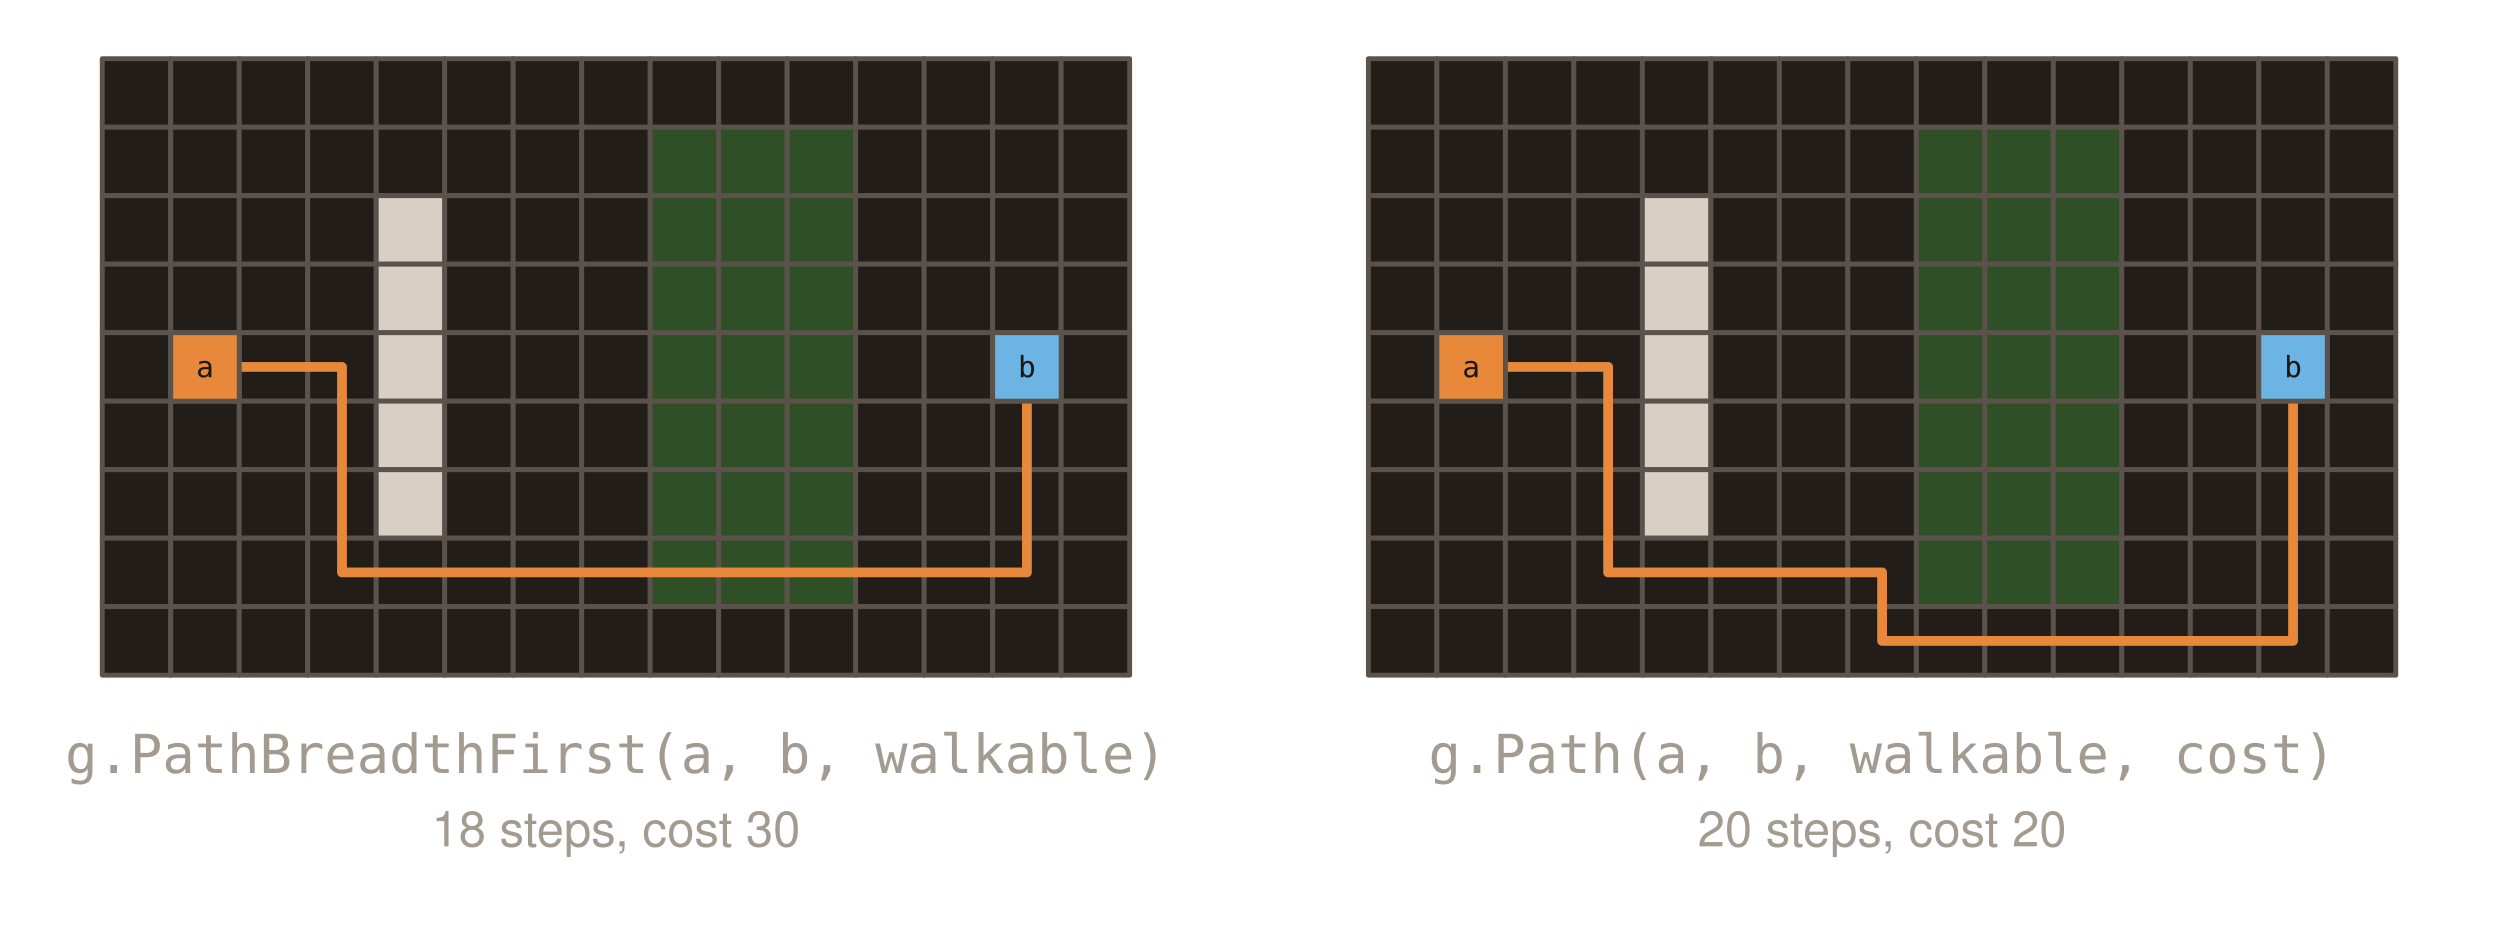
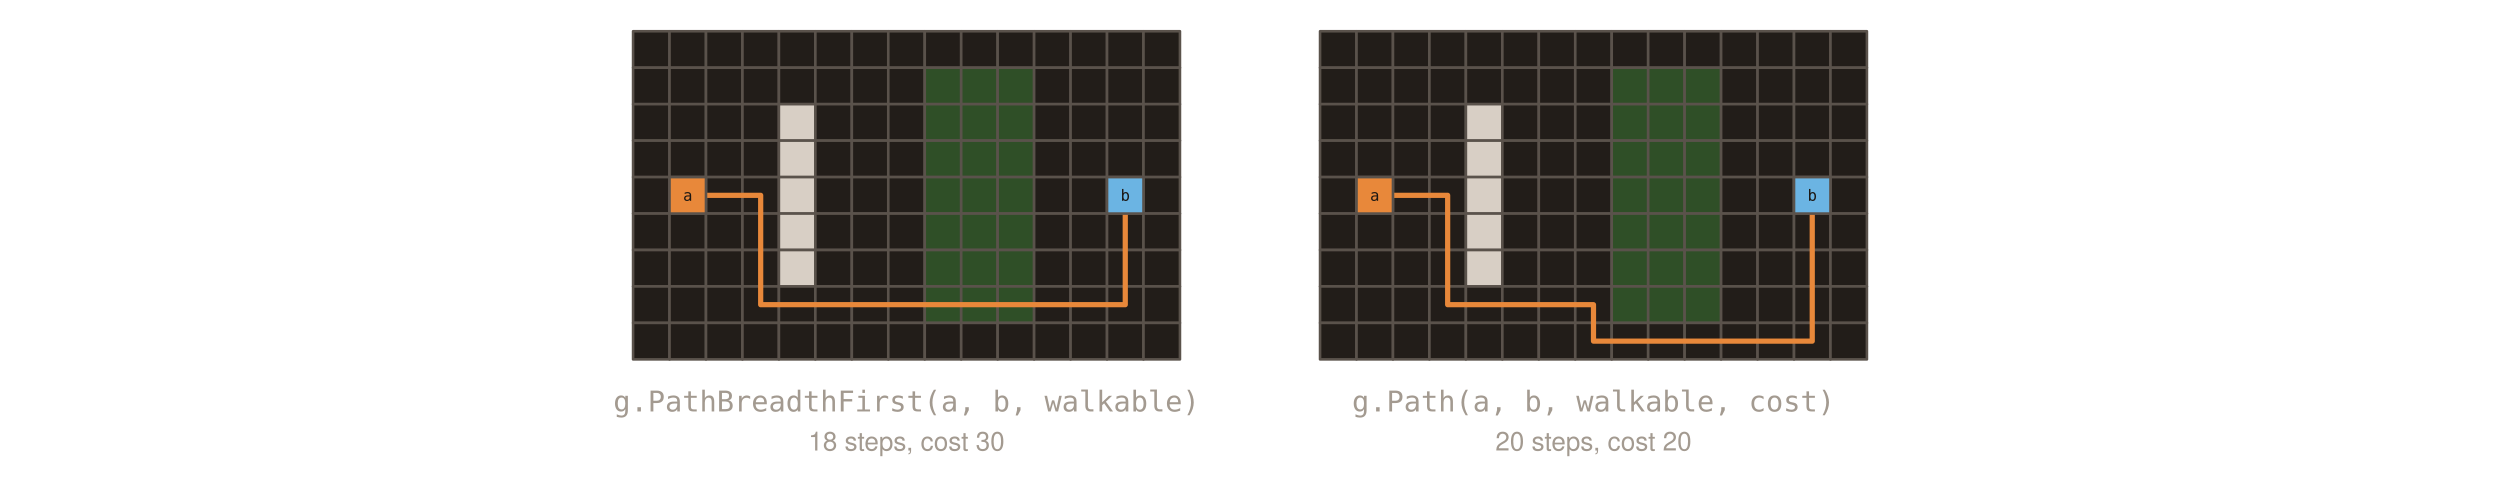
- <svg xmlns="http://www.w3.org/2000/svg" width="511" height="189" viewBox="0 0 511 189" role="img">
-   <g transform="translate(20.9 12.0)">
+ <svg xmlns="http://www.w3.org/2000/svg" width="960" height="189" viewBox="0 0 960 189" role="img">
+   <g transform="translate(243.1 12.0)">
    <polygon points="-0.0,0.0 14.0,-0.0 14.0,14.0 0.0,14.0" fill="#221d19" stroke="#5a524b" stroke-width="1" stroke-linejoin="round" />
    <polygon points="14.0,0.0 28.0,-0.0 28.0,14.0 14.0,14.0" fill="#221d19" stroke="#5a524b" stroke-width="1" stroke-linejoin="round" />
    <polygon points="28.0,0.0 42.0,-0.0 42.0,14.0 28.0,14.0" fill="#221d19" stroke="#5a524b" stroke-width="1" stroke-linejoin="round" />
    <polygon points="42.0,0.0 56.0,-0.0 56.0,14.0 42.0,14.0" fill="#221d19" stroke="#5a524b" stroke-width="1" stroke-linejoin="round" />
    <polygon points="56.0,0.0 70.0,-0.0 70.0,14.0 56.0,14.0" fill="#221d19" stroke="#5a524b" stroke-width="1" stroke-linejoin="round" />
    <polygon points="70.0,0.0 84.0,-0.0 84.0,14.0 70.0,14.0" fill="#221d19" stroke="#5a524b" stroke-width="1" stroke-linejoin="round" />
    <polygon points="84.0,0.0 98.0,-0.0 98.0,14.0 84.0,14.0" fill="#221d19" stroke="#5a524b" stroke-width="1" stroke-linejoin="round" />
    <polygon points="98.0,0.0 112.0,-0.0 112.0,14.0 98.0,14.0" fill="#221d19" stroke="#5a524b" stroke-width="1" stroke-linejoin="round" />
    <polygon points="112.0,0.0 126.0,-0.0 126.0,14.0 112.0,14.0" fill="#221d19" stroke="#5a524b" stroke-width="1" stroke-linejoin="round" />
    <polygon points="126.0,0.0 140.0,-0.0 140.0,14.0 126.0,14.0" fill="#221d19" stroke="#5a524b" stroke-width="1" stroke-linejoin="round" />
    <polygon points="140.0,0.0 154.0,-0.0 154.0,14.0 140.0,14.0" fill="#221d19" stroke="#5a524b" stroke-width="1" stroke-linejoin="round" />
    <polygon points="154.0,0.0 168.0,-0.0 168.0,14.0 154.0,14.0" fill="#221d19" stroke="#5a524b" stroke-width="1" stroke-linejoin="round" />
    <polygon points="168.0,0.0 182.0,-0.0 182.0,14.0 168.0,14.0" fill="#221d19" stroke="#5a524b" stroke-width="1" stroke-linejoin="round" />
    <polygon points="182.0,0.0 196.0,-0.0 196.0,14.0 182.0,14.0" fill="#221d19" stroke="#5a524b" stroke-width="1" stroke-linejoin="round" />
    <polygon points="196.0,0.0 210.0,-0.0 210.0,14.0 196.0,14.0" fill="#221d19" stroke="#5a524b" stroke-width="1" stroke-linejoin="round" />
    <polygon points="-0.0,14.0 14.0,14.0 14.0,28.0 0.0,28.0" fill="#221d19" stroke="#5a524b" stroke-width="1" stroke-linejoin="round" />
    <polygon points="14.0,14.0 28.0,14.0 28.0,28.0 14.0,28.0" fill="#221d19" stroke="#5a524b" stroke-width="1" stroke-linejoin="round" />
    <polygon points="28.0,14.0 42.0,14.0 42.0,28.0 28.0,28.0" fill="#221d19" stroke="#5a524b" stroke-width="1" stroke-linejoin="round" />
    <polygon points="42.0,14.0 56.0,14.0 56.0,28.0 42.0,28.0" fill="#221d19" stroke="#5a524b" stroke-width="1" stroke-linejoin="round" />
    <polygon points="56.0,14.0 70.0,14.0 70.0,28.0 56.0,28.0" fill="#221d19" stroke="#5a524b" stroke-width="1" stroke-linejoin="round" />
    <polygon points="70.0,14.0 84.0,14.0 84.0,28.0 70.0,28.0" fill="#221d19" stroke="#5a524b" stroke-width="1" stroke-linejoin="round" />
    <polygon points="84.0,14.0 98.0,14.0 98.0,28.0 84.0,28.0" fill="#221d19" stroke="#5a524b" stroke-width="1" stroke-linejoin="round" />
    <polygon points="98.0,14.0 112.0,14.0 112.0,28.0 98.0,28.0" fill="#221d19" stroke="#5a524b" stroke-width="1" stroke-linejoin="round" />
    <polygon points="112.0,14.0 126.0,14.0 126.0,28.0 112.0,28.0" fill="#2f4f27" stroke="#5a524b" stroke-width="1" stroke-linejoin="round" />
    <polygon points="126.0,14.0 140.0,14.0 140.0,28.0 126.0,28.0" fill="#2f4f27" stroke="#5a524b" stroke-width="1" stroke-linejoin="round" />
    <polygon points="140.0,14.0 154.0,14.0 154.0,28.0 140.0,28.0" fill="#2f4f27" stroke="#5a524b" stroke-width="1" stroke-linejoin="round" />
    <polygon points="154.0,14.0 168.0,14.0 168.0,28.0 154.0,28.0" fill="#221d19" stroke="#5a524b" stroke-width="1" stroke-linejoin="round" />
    <polygon points="168.0,14.0 182.0,14.0 182.0,28.0 168.0,28.0" fill="#221d19" stroke="#5a524b" stroke-width="1" stroke-linejoin="round" />
    <polygon points="182.0,14.0 196.0,14.0 196.0,28.0 182.0,28.0" fill="#221d19" stroke="#5a524b" stroke-width="1" stroke-linejoin="round" />
    <polygon points="196.0,14.0 210.0,14.0 210.0,28.0 196.0,28.0" fill="#221d19" stroke="#5a524b" stroke-width="1" stroke-linejoin="round" />
    <polygon points="-0.0,28.0 14.0,28.0 14.0,42.0 0.0,42.0" fill="#221d19" stroke="#5a524b" stroke-width="1" stroke-linejoin="round" />
    <polygon points="14.0,28.0 28.0,28.0 28.0,42.0 14.0,42.0" fill="#221d19" stroke="#5a524b" stroke-width="1" stroke-linejoin="round" />
    <polygon points="28.0,28.0 42.0,28.0 42.0,42.0 28.0,42.0" fill="#221d19" stroke="#5a524b" stroke-width="1" stroke-linejoin="round" />
    <polygon points="42.0,28.0 56.0,28.0 56.0,42.0 42.0,42.0" fill="#221d19" stroke="#5a524b" stroke-width="1" stroke-linejoin="round" />
    <polygon points="56.0,28.0 70.0,28.0 70.0,42.0 56.0,42.0" fill="#d8cfc5" stroke="#5a524b" stroke-width="1" stroke-linejoin="round" />
    <polygon points="70.0,28.0 84.0,28.0 84.0,42.0 70.0,42.0" fill="#221d19" stroke="#5a524b" stroke-width="1" stroke-linejoin="round" />
    <polygon points="84.0,28.0 98.0,28.0 98.0,42.0 84.0,42.0" fill="#221d19" stroke="#5a524b" stroke-width="1" stroke-linejoin="round" />
    <polygon points="98.0,28.0 112.0,28.0 112.0,42.0 98.0,42.0" fill="#221d19" stroke="#5a524b" stroke-width="1" stroke-linejoin="round" />
    <polygon points="112.0,28.0 126.0,28.0 126.0,42.0 112.0,42.0" fill="#2f4f27" stroke="#5a524b" stroke-width="1" stroke-linejoin="round" />
    <polygon points="126.0,28.0 140.0,28.0 140.0,42.0 126.0,42.0" fill="#2f4f27" stroke="#5a524b" stroke-width="1" stroke-linejoin="round" />
    <polygon points="140.0,28.0 154.0,28.0 154.0,42.0 140.0,42.0" fill="#2f4f27" stroke="#5a524b" stroke-width="1" stroke-linejoin="round" />
    <polygon points="154.0,28.0 168.0,28.0 168.0,42.0 154.0,42.0" fill="#221d19" stroke="#5a524b" stroke-width="1" stroke-linejoin="round" />
    <polygon points="168.0,28.0 182.0,28.0 182.0,42.0 168.0,42.0" fill="#221d19" stroke="#5a524b" stroke-width="1" stroke-linejoin="round" />
    <polygon points="182.0,28.0 196.0,28.0 196.0,42.0 182.0,42.0" fill="#221d19" stroke="#5a524b" stroke-width="1" stroke-linejoin="round" />
    <polygon points="196.0,28.0 210.0,28.0 210.0,42.0 196.0,42.0" fill="#221d19" stroke="#5a524b" stroke-width="1" stroke-linejoin="round" />
    <polygon points="-0.0,42.0 14.0,42.0 14.0,56.0 0.0,56.0" fill="#221d19" stroke="#5a524b" stroke-width="1" stroke-linejoin="round" />
    <polygon points="14.0,42.0 28.0,42.0 28.0,56.0 14.0,56.0" fill="#221d19" stroke="#5a524b" stroke-width="1" stroke-linejoin="round" />
    <polygon points="28.0,42.0 42.0,42.0 42.0,56.0 28.0,56.0" fill="#221d19" stroke="#5a524b" stroke-width="1" stroke-linejoin="round" />
    <polygon points="42.0,42.0 56.0,42.0 56.0,56.0 42.0,56.0" fill="#221d19" stroke="#5a524b" stroke-width="1" stroke-linejoin="round" />
    <polygon points="56.0,42.0 70.0,42.0 70.0,56.0 56.0,56.0" fill="#d8cfc5" stroke="#5a524b" stroke-width="1" stroke-linejoin="round" />
    <polygon points="70.0,42.0 84.0,42.0 84.0,56.0 70.0,56.0" fill="#221d19" stroke="#5a524b" stroke-width="1" stroke-linejoin="round" />
    <polygon points="84.0,42.0 98.0,42.0 98.0,56.0 84.0,56.0" fill="#221d19" stroke="#5a524b" stroke-width="1" stroke-linejoin="round" />
    <polygon points="98.0,42.0 112.0,42.0 112.0,56.0 98.0,56.0" fill="#221d19" stroke="#5a524b" stroke-width="1" stroke-linejoin="round" />
    <polygon points="112.0,42.0 126.0,42.0 126.0,56.0 112.0,56.0" fill="#2f4f27" stroke="#5a524b" stroke-width="1" stroke-linejoin="round" />
    <polygon points="126.0,42.0 140.0,42.0 140.0,56.0 126.0,56.0" fill="#2f4f27" stroke="#5a524b" stroke-width="1" stroke-linejoin="round" />
    <polygon points="140.0,42.0 154.0,42.0 154.0,56.0 140.0,56.0" fill="#2f4f27" stroke="#5a524b" stroke-width="1" stroke-linejoin="round" />
    <polygon points="154.0,42.0 168.0,42.0 168.0,56.0 154.0,56.0" fill="#221d19" stroke="#5a524b" stroke-width="1" stroke-linejoin="round" />
    <polygon points="168.0,42.0 182.0,42.0 182.0,56.0 168.0,56.0" fill="#221d19" stroke="#5a524b" stroke-width="1" stroke-linejoin="round" />
    <polygon points="182.0,42.0 196.0,42.0 196.0,56.0 182.0,56.0" fill="#221d19" stroke="#5a524b" stroke-width="1" stroke-linejoin="round" />
    <polygon points="196.0,42.0 210.0,42.0 210.0,56.0 196.0,56.0" fill="#221d19" stroke="#5a524b" stroke-width="1" stroke-linejoin="round" />
    <polygon points="-0.0,56.0 14.0,56.0 14.0,70.0 0.0,70.0" fill="#221d19" stroke="#5a524b" stroke-width="1" stroke-linejoin="round" />
    <polygon points="14.0,56.0 28.0,56.0 28.0,70.0 14.0,70.0" fill="#221d19" stroke="#5a524b" stroke-width="1" stroke-linejoin="round" />
    <polygon points="28.0,56.0 42.0,56.0 42.0,70.0 28.0,70.0" fill="#221d19" stroke="#5a524b" stroke-width="1" stroke-linejoin="round" />
    <polygon points="42.0,56.0 56.0,56.0 56.0,70.0 42.0,70.0" fill="#221d19" stroke="#5a524b" stroke-width="1" stroke-linejoin="round" />
    <polygon points="56.0,56.0 70.0,56.0 70.0,70.0 56.0,70.0" fill="#d8cfc5" stroke="#5a524b" stroke-width="1" stroke-linejoin="round" />
    <polygon points="70.0,56.0 84.0,56.0 84.0,70.0 70.0,70.0" fill="#221d19" stroke="#5a524b" stroke-width="1" stroke-linejoin="round" />
    <polygon points="84.0,56.0 98.0,56.0 98.0,70.0 84.0,70.0" fill="#221d19" stroke="#5a524b" stroke-width="1" stroke-linejoin="round" />
    <polygon points="98.0,56.0 112.0,56.0 112.0,70.0 98.0,70.0" fill="#221d19" stroke="#5a524b" stroke-width="1" stroke-linejoin="round" />
    <polygon points="112.0,56.0 126.0,56.0 126.0,70.0 112.0,70.0" fill="#2f4f27" stroke="#5a524b" stroke-width="1" stroke-linejoin="round" />
    <polygon points="126.0,56.0 140.0,56.0 140.0,70.0 126.0,70.0" fill="#2f4f27" stroke="#5a524b" stroke-width="1" stroke-linejoin="round" />
    <polygon points="140.0,56.0 154.0,56.0 154.0,70.0 140.0,70.0" fill="#2f4f27" stroke="#5a524b" stroke-width="1" stroke-linejoin="round" />
    <polygon points="154.0,56.0 168.0,56.0 168.0,70.0 154.0,70.0" fill="#221d19" stroke="#5a524b" stroke-width="1" stroke-linejoin="round" />
    <polygon points="168.0,56.0 182.0,56.0 182.0,70.0 168.0,70.0" fill="#221d19" stroke="#5a524b" stroke-width="1" stroke-linejoin="round" />
    <polygon points="182.0,56.0 196.0,56.0 196.0,70.0 182.0,70.0" fill="#221d19" stroke="#5a524b" stroke-width="1" stroke-linejoin="round" />
    <polygon points="196.0,56.0 210.0,56.0 210.0,70.0 196.0,70.0" fill="#221d19" stroke="#5a524b" stroke-width="1" stroke-linejoin="round" />
    <polygon points="-0.0,70.0 14.0,70.0 14.0,84.0 0.0,84.0" fill="#221d19" stroke="#5a524b" stroke-width="1" stroke-linejoin="round" />
    <polygon points="14.0,70.0 28.0,70.0 28.0,84.0 14.0,84.0" fill="#221d19" stroke="#5a524b" stroke-width="1" stroke-linejoin="round" />
    <polygon points="28.0,70.0 42.0,70.0 42.0,84.0 28.0,84.0" fill="#221d19" stroke="#5a524b" stroke-width="1" stroke-linejoin="round" />
    <polygon points="42.0,70.0 56.0,70.0 56.0,84.0 42.0,84.0" fill="#221d19" stroke="#5a524b" stroke-width="1" stroke-linejoin="round" />
    <polygon points="56.0,70.0 70.0,70.0 70.0,84.0 56.0,84.0" fill="#d8cfc5" stroke="#5a524b" stroke-width="1" stroke-linejoin="round" />
    <polygon points="70.0,70.0 84.0,70.0 84.0,84.0 70.0,84.0" fill="#221d19" stroke="#5a524b" stroke-width="1" stroke-linejoin="round" />
    <polygon points="84.0,70.0 98.0,70.0 98.0,84.0 84.0,84.0" fill="#221d19" stroke="#5a524b" stroke-width="1" stroke-linejoin="round" />
    <polygon points="98.0,70.0 112.0,70.0 112.0,84.0 98.0,84.0" fill="#221d19" stroke="#5a524b" stroke-width="1" stroke-linejoin="round" />
    <polygon points="112.0,70.0 126.0,70.0 126.0,84.0 112.0,84.0" fill="#2f4f27" stroke="#5a524b" stroke-width="1" stroke-linejoin="round" />
    <polygon points="126.0,70.0 140.0,70.0 140.0,84.0 126.0,84.0" fill="#2f4f27" stroke="#5a524b" stroke-width="1" stroke-linejoin="round" />
    <polygon points="140.0,70.0 154.0,70.0 154.0,84.0 140.0,84.0" fill="#2f4f27" stroke="#5a524b" stroke-width="1" stroke-linejoin="round" />
    <polygon points="154.0,70.0 168.0,70.0 168.0,84.0 154.0,84.0" fill="#221d19" stroke="#5a524b" stroke-width="1" stroke-linejoin="round" />
    <polygon points="168.0,70.0 182.0,70.0 182.0,84.0 168.0,84.0" fill="#221d19" stroke="#5a524b" stroke-width="1" stroke-linejoin="round" />
    <polygon points="182.0,70.0 196.0,70.0 196.0,84.0 182.0,84.0" fill="#221d19" stroke="#5a524b" stroke-width="1" stroke-linejoin="round" />
    <polygon points="196.0,70.0 210.0,70.0 210.0,84.0 196.0,84.0" fill="#221d19" stroke="#5a524b" stroke-width="1" stroke-linejoin="round" />
    <polygon points="-0.0,84.0 14.0,84.0 14.0,98.0 0.0,98.0" fill="#221d19" stroke="#5a524b" stroke-width="1" stroke-linejoin="round" />
    <polygon points="14.0,84.0 28.0,84.0 28.0,98.0 14.0,98.0" fill="#221d19" stroke="#5a524b" stroke-width="1" stroke-linejoin="round" />
    <polygon points="28.0,84.0 42.0,84.0 42.0,98.0 28.0,98.0" fill="#221d19" stroke="#5a524b" stroke-width="1" stroke-linejoin="round" />
    <polygon points="42.0,84.0 56.0,84.0 56.0,98.0 42.0,98.0" fill="#221d19" stroke="#5a524b" stroke-width="1" stroke-linejoin="round" />
    <polygon points="56.0,84.0 70.0,84.0 70.0,98.0 56.0,98.0" fill="#d8cfc5" stroke="#5a524b" stroke-width="1" stroke-linejoin="round" />
    <polygon points="70.0,84.0 84.0,84.0 84.0,98.0 70.0,98.0" fill="#221d19" stroke="#5a524b" stroke-width="1" stroke-linejoin="round" />
    <polygon points="84.0,84.0 98.0,84.0 98.0,98.0 84.0,98.0" fill="#221d19" stroke="#5a524b" stroke-width="1" stroke-linejoin="round" />
    <polygon points="98.0,84.0 112.0,84.0 112.0,98.0 98.0,98.0" fill="#221d19" stroke="#5a524b" stroke-width="1" stroke-linejoin="round" />
    <polygon points="112.0,84.0 126.0,84.0 126.0,98.0 112.0,98.0" fill="#2f4f27" stroke="#5a524b" stroke-width="1" stroke-linejoin="round" />
    <polygon points="126.0,84.0 140.0,84.0 140.0,98.0 126.0,98.0" fill="#2f4f27" stroke="#5a524b" stroke-width="1" stroke-linejoin="round" />
    <polygon points="140.0,84.0 154.0,84.0 154.0,98.0 140.0,98.0" fill="#2f4f27" stroke="#5a524b" stroke-width="1" stroke-linejoin="round" />
    <polygon points="154.0,84.0 168.0,84.0 168.0,98.0 154.0,98.0" fill="#221d19" stroke="#5a524b" stroke-width="1" stroke-linejoin="round" />
    <polygon points="168.0,84.0 182.0,84.0 182.0,98.0 168.0,98.0" fill="#221d19" stroke="#5a524b" stroke-width="1" stroke-linejoin="round" />
    <polygon points="182.0,84.0 196.0,84.0 196.0,98.0 182.0,98.0" fill="#221d19" stroke="#5a524b" stroke-width="1" stroke-linejoin="round" />
    <polygon points="196.0,84.0 210.0,84.0 210.0,98.0 196.0,98.0" fill="#221d19" stroke="#5a524b" stroke-width="1" stroke-linejoin="round" />
    <polygon points="-0.0,98.0 14.0,98.0 14.0,112.0 0.0,112.0" fill="#221d19" stroke="#5a524b" stroke-width="1" stroke-linejoin="round" />
    <polygon points="14.0,98.0 28.0,98.0 28.0,112.0 14.0,112.0" fill="#221d19" stroke="#5a524b" stroke-width="1" stroke-linejoin="round" />
    <polygon points="28.0,98.0 42.0,98.0 42.0,112.0 28.0,112.0" fill="#221d19" stroke="#5a524b" stroke-width="1" stroke-linejoin="round" />
    <polygon points="42.0,98.0 56.0,98.0 56.0,112.0 42.0,112.0" fill="#221d19" stroke="#5a524b" stroke-width="1" stroke-linejoin="round" />
    <polygon points="56.0,98.0 70.0,98.0 70.0,112.0 56.0,112.0" fill="#221d19" stroke="#5a524b" stroke-width="1" stroke-linejoin="round" />
    <polygon points="70.0,98.0 84.0,98.0 84.0,112.0 70.0,112.0" fill="#221d19" stroke="#5a524b" stroke-width="1" stroke-linejoin="round" />
    <polygon points="84.0,98.0 98.0,98.0 98.0,112.0 84.0,112.0" fill="#221d19" stroke="#5a524b" stroke-width="1" stroke-linejoin="round" />
    <polygon points="98.0,98.0 112.0,98.0 112.0,112.0 98.0,112.0" fill="#221d19" stroke="#5a524b" stroke-width="1" stroke-linejoin="round" />
    <polygon points="112.0,98.0 126.0,98.0 126.0,112.0 112.0,112.0" fill="#2f4f27" stroke="#5a524b" stroke-width="1" stroke-linejoin="round" />
    <polygon points="126.0,98.0 140.0,98.0 140.0,112.0 126.0,112.0" fill="#2f4f27" stroke="#5a524b" stroke-width="1" stroke-linejoin="round" />
    <polygon points="140.0,98.0 154.0,98.0 154.0,112.0 140.0,112.0" fill="#2f4f27" stroke="#5a524b" stroke-width="1" stroke-linejoin="round" />
    <polygon points="154.0,98.0 168.0,98.0 168.0,112.0 154.0,112.0" fill="#221d19" stroke="#5a524b" stroke-width="1" stroke-linejoin="round" />
    <polygon points="168.0,98.0 182.0,98.0 182.0,112.0 168.0,112.0" fill="#221d19" stroke="#5a524b" stroke-width="1" stroke-linejoin="round" />
    <polygon points="182.0,98.0 196.0,98.0 196.0,112.0 182.0,112.0" fill="#221d19" stroke="#5a524b" stroke-width="1" stroke-linejoin="round" />
    <polygon points="196.0,98.0 210.0,98.0 210.0,112.0 196.0,112.0" fill="#221d19" stroke="#5a524b" stroke-width="1" stroke-linejoin="round" />
    <polygon points="-0.0,112.0 14.0,112.0 14.0,126.0 0.0,126.0" fill="#221d19" stroke="#5a524b" stroke-width="1" stroke-linejoin="round" />
    <polygon points="14.0,112.0 28.0,112.0 28.0,126.0 14.0,126.0" fill="#221d19" stroke="#5a524b" stroke-width="1" stroke-linejoin="round" />
    <polygon points="28.0,112.0 42.0,112.0 42.0,126.0 28.0,126.0" fill="#221d19" stroke="#5a524b" stroke-width="1" stroke-linejoin="round" />
    <polygon points="42.0,112.0 56.0,112.0 56.0,126.0 42.0,126.0" fill="#221d19" stroke="#5a524b" stroke-width="1" stroke-linejoin="round" />
    <polygon points="56.0,112.0 70.0,112.0 70.0,126.0 56.0,126.0" fill="#221d19" stroke="#5a524b" stroke-width="1" stroke-linejoin="round" />
    <polygon points="70.0,112.0 84.0,112.0 84.0,126.0 70.0,126.0" fill="#221d19" stroke="#5a524b" stroke-width="1" stroke-linejoin="round" />
    <polygon points="84.0,112.0 98.0,112.0 98.0,126.0 84.0,126.0" fill="#221d19" stroke="#5a524b" stroke-width="1" stroke-linejoin="round" />
    <polygon points="98.0,112.0 112.0,112.0 112.0,126.0 98.0,126.0" fill="#221d19" stroke="#5a524b" stroke-width="1" stroke-linejoin="round" />
    <polygon points="112.0,112.0 126.0,112.0 126.0,126.0 112.0,126.0" fill="#221d19" stroke="#5a524b" stroke-width="1" stroke-linejoin="round" />
    <polygon points="126.0,112.0 140.0,112.0 140.0,126.0 126.0,126.0" fill="#221d19" stroke="#5a524b" stroke-width="1" stroke-linejoin="round" />
    <polygon points="140.0,112.0 154.0,112.0 154.0,126.0 140.0,126.0" fill="#221d19" stroke="#5a524b" stroke-width="1" stroke-linejoin="round" />
    <polygon points="154.0,112.0 168.0,112.0 168.0,126.0 154.0,126.0" fill="#221d19" stroke="#5a524b" stroke-width="1" stroke-linejoin="round" />
    <polygon points="168.0,112.0 182.0,112.0 182.0,126.0 168.0,126.0" fill="#221d19" stroke="#5a524b" stroke-width="1" stroke-linejoin="round" />
    <polygon points="182.0,112.0 196.0,112.0 196.0,126.0 182.0,126.0" fill="#221d19" stroke="#5a524b" stroke-width="1" stroke-linejoin="round" />
    <polygon points="196.0,112.0 210.0,112.0 210.0,126.0 196.0,126.0" fill="#221d19" stroke="#5a524b" stroke-width="1" stroke-linejoin="round" />
-     <polyline points="21.0,63.0 35.0,63.0 49.0,63.0 49.0,77.0 49.0,91.0 49.0,105.0 63.0,105.0 77.0,105.0 91.0,105.0 105.0,105.0 119.0,105.0 133.0,105.0 147.0,105.0 161.0,105.0 175.0,105.0 189.0,105.0 189.0,91.0 189.0,77.0 189.0,63.0" fill="none" stroke="#e8883a" stroke-width="2" stroke-linejoin="round" stroke-linecap="round" />
+     <polyline points="21.0,63.0 35.0,63.0 49.0,63.0 49.0,77.0 49.0,91.0 49.0,105.0 63.0,105.0 77.0,105.0 91.0,105.0 105.0,105.0 119.0,105.0 133.0,105.0 147.0,105.0 161.0,105.0 175.0,105.0 189.0,105.0 189.0,91.0 189.0,77.0 189.0,63.0" fill="none" stroke="#e8883a" stroke-width="2" stroke-linejoin="round" />
    <polygon points="14.0,56.0 28.0,56.0 28.0,70.0 14.0,70.0" fill="#e8883a" stroke="#5a524b" stroke-width="1" stroke-linejoin="round" />
    <polygon points="182.0,56.0 196.0,56.0 196.0,70.0 182.0,70.0" fill="#6bb4e3" stroke="#5a524b" stroke-width="1" stroke-linejoin="round" />
-     <text x="21.0" y="65.1" font-family="ui-monospace, SFMono-Regular, Menlo, Consolas, monospace" font-size="6" text-anchor="middle">
-       <tspan fill="#1c1713">a</tspan>
-     </text>
-     <text x="189.0" y="65.1" font-family="ui-monospace, SFMono-Regular, Menlo, Consolas, monospace" font-size="6" text-anchor="middle">
-       <tspan fill="#1c1713">b</tspan>
-     </text>
+     <text x="21.0" y="65.1" font-family="ui-monospace, SFMono-Regular, Menlo, Consolas, monospace" font-size="6" text-anchor="middle" fill="#1c1713">a</text>
+     <text x="189.0" y="65.1" font-family="ui-monospace, SFMono-Regular, Menlo, Consolas, monospace" font-size="6" text-anchor="middle" fill="#1c1713">b</text>
  </g>
-   <text x="125.9" y="158.0" font-family="ui-monospace, SFMono-Regular, Menlo, Consolas, monospace" font-size="11" text-anchor="middle" fill="#a39a90">g.PathBreadthFirst(a, b, walkable)</text>
-   <text x="125.9" y="173.0" font-family="Helvetica Neue, Helvetica, Arial, sans-serif" font-size="10" text-anchor="middle" fill="#a39a90">18 steps, cost 30</text>
-   <g transform="translate(279.7 12.0)">
+   <text x="348.1" y="158.0" font-family="ui-monospace, SFMono-Regular, Menlo, Consolas, monospace" font-size="11" text-anchor="middle" fill="#a39a90">g.PathBreadthFirst(a, b, walkable)</text>
+   <text x="348.1" y="173.0" font-family="Helvetica Neue, Helvetica, Arial, sans-serif" font-size="10" text-anchor="middle" fill="#a39a90">18 steps, cost 30</text>
+   <g transform="translate(506.9 12.0)">
    <polygon points="-0.0,0.0 14.0,-0.0 14.0,14.0 0.0,14.0" fill="#221d19" stroke="#5a524b" stroke-width="1" stroke-linejoin="round" />
    <polygon points="14.0,0.0 28.0,-0.0 28.0,14.0 14.0,14.0" fill="#221d19" stroke="#5a524b" stroke-width="1" stroke-linejoin="round" />
    <polygon points="28.0,0.0 42.0,-0.0 42.0,14.0 28.0,14.0" fill="#221d19" stroke="#5a524b" stroke-width="1" stroke-linejoin="round" />
    <polygon points="42.0,0.0 56.0,-0.0 56.0,14.0 42.0,14.0" fill="#221d19" stroke="#5a524b" stroke-width="1" stroke-linejoin="round" />
    <polygon points="56.0,0.0 70.0,-0.0 70.0,14.0 56.0,14.0" fill="#221d19" stroke="#5a524b" stroke-width="1" stroke-linejoin="round" />
    <polygon points="70.0,0.0 84.0,-0.0 84.0,14.0 70.0,14.0" fill="#221d19" stroke="#5a524b" stroke-width="1" stroke-linejoin="round" />
    <polygon points="84.0,0.0 98.0,-0.0 98.0,14.0 84.0,14.0" fill="#221d19" stroke="#5a524b" stroke-width="1" stroke-linejoin="round" />
    <polygon points="98.0,0.0 112.0,-0.0 112.0,14.0 98.0,14.0" fill="#221d19" stroke="#5a524b" stroke-width="1" stroke-linejoin="round" />
    <polygon points="112.0,0.0 126.0,-0.0 126.0,14.0 112.0,14.0" fill="#221d19" stroke="#5a524b" stroke-width="1" stroke-linejoin="round" />
    <polygon points="126.0,0.0 140.0,-0.0 140.0,14.0 126.0,14.0" fill="#221d19" stroke="#5a524b" stroke-width="1" stroke-linejoin="round" />
    <polygon points="140.0,0.0 154.0,-0.0 154.0,14.0 140.0,14.0" fill="#221d19" stroke="#5a524b" stroke-width="1" stroke-linejoin="round" />
    <polygon points="154.0,0.0 168.0,-0.0 168.0,14.0 154.0,14.0" fill="#221d19" stroke="#5a524b" stroke-width="1" stroke-linejoin="round" />
    <polygon points="168.0,0.0 182.0,-0.0 182.0,14.0 168.0,14.0" fill="#221d19" stroke="#5a524b" stroke-width="1" stroke-linejoin="round" />
    <polygon points="182.0,0.0 196.0,-0.0 196.0,14.0 182.0,14.0" fill="#221d19" stroke="#5a524b" stroke-width="1" stroke-linejoin="round" />
    <polygon points="196.0,0.0 210.0,-0.0 210.0,14.0 196.0,14.0" fill="#221d19" stroke="#5a524b" stroke-width="1" stroke-linejoin="round" />
    <polygon points="-0.0,14.0 14.0,14.0 14.0,28.0 0.0,28.0" fill="#221d19" stroke="#5a524b" stroke-width="1" stroke-linejoin="round" />
    <polygon points="14.0,14.0 28.0,14.0 28.0,28.0 14.0,28.0" fill="#221d19" stroke="#5a524b" stroke-width="1" stroke-linejoin="round" />
    <polygon points="28.0,14.0 42.0,14.0 42.0,28.0 28.0,28.0" fill="#221d19" stroke="#5a524b" stroke-width="1" stroke-linejoin="round" />
    <polygon points="42.0,14.0 56.0,14.0 56.0,28.0 42.0,28.0" fill="#221d19" stroke="#5a524b" stroke-width="1" stroke-linejoin="round" />
    <polygon points="56.0,14.0 70.0,14.0 70.0,28.0 56.0,28.0" fill="#221d19" stroke="#5a524b" stroke-width="1" stroke-linejoin="round" />
    <polygon points="70.0,14.0 84.0,14.0 84.0,28.0 70.0,28.0" fill="#221d19" stroke="#5a524b" stroke-width="1" stroke-linejoin="round" />
    <polygon points="84.0,14.0 98.0,14.0 98.0,28.0 84.0,28.0" fill="#221d19" stroke="#5a524b" stroke-width="1" stroke-linejoin="round" />
    <polygon points="98.0,14.0 112.0,14.0 112.0,28.0 98.0,28.0" fill="#221d19" stroke="#5a524b" stroke-width="1" stroke-linejoin="round" />
    <polygon points="112.0,14.0 126.0,14.0 126.0,28.0 112.0,28.0" fill="#2f4f27" stroke="#5a524b" stroke-width="1" stroke-linejoin="round" />
    <polygon points="126.0,14.0 140.0,14.0 140.0,28.0 126.0,28.0" fill="#2f4f27" stroke="#5a524b" stroke-width="1" stroke-linejoin="round" />
    <polygon points="140.0,14.0 154.0,14.0 154.0,28.0 140.0,28.0" fill="#2f4f27" stroke="#5a524b" stroke-width="1" stroke-linejoin="round" />
    <polygon points="154.0,14.0 168.0,14.0 168.0,28.0 154.0,28.0" fill="#221d19" stroke="#5a524b" stroke-width="1" stroke-linejoin="round" />
    <polygon points="168.0,14.0 182.0,14.0 182.0,28.0 168.0,28.0" fill="#221d19" stroke="#5a524b" stroke-width="1" stroke-linejoin="round" />
    <polygon points="182.0,14.0 196.0,14.0 196.0,28.0 182.0,28.0" fill="#221d19" stroke="#5a524b" stroke-width="1" stroke-linejoin="round" />
    <polygon points="196.0,14.0 210.0,14.0 210.0,28.0 196.0,28.0" fill="#221d19" stroke="#5a524b" stroke-width="1" stroke-linejoin="round" />
    <polygon points="-0.0,28.0 14.0,28.0 14.0,42.0 0.0,42.0" fill="#221d19" stroke="#5a524b" stroke-width="1" stroke-linejoin="round" />
    <polygon points="14.0,28.0 28.0,28.0 28.0,42.0 14.0,42.0" fill="#221d19" stroke="#5a524b" stroke-width="1" stroke-linejoin="round" />
    <polygon points="28.0,28.0 42.0,28.0 42.0,42.0 28.0,42.0" fill="#221d19" stroke="#5a524b" stroke-width="1" stroke-linejoin="round" />
    <polygon points="42.0,28.0 56.0,28.0 56.0,42.0 42.0,42.0" fill="#221d19" stroke="#5a524b" stroke-width="1" stroke-linejoin="round" />
    <polygon points="56.0,28.0 70.0,28.0 70.0,42.0 56.0,42.0" fill="#d8cfc5" stroke="#5a524b" stroke-width="1" stroke-linejoin="round" />
    <polygon points="70.0,28.0 84.0,28.0 84.0,42.0 70.0,42.0" fill="#221d19" stroke="#5a524b" stroke-width="1" stroke-linejoin="round" />
    <polygon points="84.0,28.0 98.0,28.0 98.0,42.0 84.0,42.0" fill="#221d19" stroke="#5a524b" stroke-width="1" stroke-linejoin="round" />
    <polygon points="98.0,28.0 112.0,28.0 112.0,42.0 98.0,42.0" fill="#221d19" stroke="#5a524b" stroke-width="1" stroke-linejoin="round" />
    <polygon points="112.0,28.0 126.0,28.0 126.0,42.0 112.0,42.0" fill="#2f4f27" stroke="#5a524b" stroke-width="1" stroke-linejoin="round" />
    <polygon points="126.0,28.0 140.0,28.0 140.0,42.0 126.0,42.0" fill="#2f4f27" stroke="#5a524b" stroke-width="1" stroke-linejoin="round" />
    <polygon points="140.0,28.0 154.0,28.0 154.0,42.0 140.0,42.0" fill="#2f4f27" stroke="#5a524b" stroke-width="1" stroke-linejoin="round" />
    <polygon points="154.0,28.0 168.0,28.0 168.0,42.0 154.0,42.0" fill="#221d19" stroke="#5a524b" stroke-width="1" stroke-linejoin="round" />
    <polygon points="168.0,28.0 182.0,28.0 182.0,42.0 168.0,42.0" fill="#221d19" stroke="#5a524b" stroke-width="1" stroke-linejoin="round" />
    <polygon points="182.0,28.0 196.0,28.0 196.0,42.0 182.0,42.0" fill="#221d19" stroke="#5a524b" stroke-width="1" stroke-linejoin="round" />
    <polygon points="196.0,28.0 210.0,28.0 210.0,42.0 196.0,42.0" fill="#221d19" stroke="#5a524b" stroke-width="1" stroke-linejoin="round" />
    <polygon points="-0.0,42.0 14.0,42.0 14.0,56.0 0.0,56.0" fill="#221d19" stroke="#5a524b" stroke-width="1" stroke-linejoin="round" />
    <polygon points="14.0,42.0 28.0,42.0 28.0,56.0 14.0,56.0" fill="#221d19" stroke="#5a524b" stroke-width="1" stroke-linejoin="round" />
    <polygon points="28.0,42.0 42.0,42.0 42.0,56.0 28.0,56.0" fill="#221d19" stroke="#5a524b" stroke-width="1" stroke-linejoin="round" />
    <polygon points="42.0,42.0 56.0,42.0 56.0,56.0 42.0,56.0" fill="#221d19" stroke="#5a524b" stroke-width="1" stroke-linejoin="round" />
    <polygon points="56.0,42.0 70.0,42.0 70.0,56.0 56.0,56.0" fill="#d8cfc5" stroke="#5a524b" stroke-width="1" stroke-linejoin="round" />
    <polygon points="70.0,42.0 84.0,42.0 84.0,56.0 70.0,56.0" fill="#221d19" stroke="#5a524b" stroke-width="1" stroke-linejoin="round" />
    <polygon points="84.0,42.0 98.0,42.0 98.0,56.0 84.0,56.0" fill="#221d19" stroke="#5a524b" stroke-width="1" stroke-linejoin="round" />
    <polygon points="98.0,42.0 112.0,42.0 112.0,56.0 98.0,56.0" fill="#221d19" stroke="#5a524b" stroke-width="1" stroke-linejoin="round" />
    <polygon points="112.0,42.0 126.0,42.0 126.0,56.0 112.0,56.0" fill="#2f4f27" stroke="#5a524b" stroke-width="1" stroke-linejoin="round" />
    <polygon points="126.0,42.0 140.0,42.0 140.0,56.0 126.0,56.0" fill="#2f4f27" stroke="#5a524b" stroke-width="1" stroke-linejoin="round" />
    <polygon points="140.0,42.0 154.0,42.0 154.0,56.0 140.0,56.0" fill="#2f4f27" stroke="#5a524b" stroke-width="1" stroke-linejoin="round" />
    <polygon points="154.0,42.0 168.0,42.0 168.0,56.0 154.0,56.0" fill="#221d19" stroke="#5a524b" stroke-width="1" stroke-linejoin="round" />
    <polygon points="168.0,42.0 182.0,42.0 182.0,56.0 168.0,56.0" fill="#221d19" stroke="#5a524b" stroke-width="1" stroke-linejoin="round" />
    <polygon points="182.0,42.0 196.0,42.0 196.0,56.0 182.0,56.0" fill="#221d19" stroke="#5a524b" stroke-width="1" stroke-linejoin="round" />
    <polygon points="196.0,42.0 210.0,42.0 210.0,56.0 196.0,56.0" fill="#221d19" stroke="#5a524b" stroke-width="1" stroke-linejoin="round" />
    <polygon points="-0.0,56.0 14.0,56.0 14.0,70.0 0.0,70.0" fill="#221d19" stroke="#5a524b" stroke-width="1" stroke-linejoin="round" />
    <polygon points="14.0,56.0 28.0,56.0 28.0,70.0 14.0,70.0" fill="#221d19" stroke="#5a524b" stroke-width="1" stroke-linejoin="round" />
    <polygon points="28.0,56.0 42.0,56.0 42.0,70.0 28.0,70.0" fill="#221d19" stroke="#5a524b" stroke-width="1" stroke-linejoin="round" />
    <polygon points="42.0,56.0 56.0,56.0 56.0,70.0 42.0,70.0" fill="#221d19" stroke="#5a524b" stroke-width="1" stroke-linejoin="round" />
    <polygon points="56.0,56.0 70.0,56.0 70.0,70.0 56.0,70.0" fill="#d8cfc5" stroke="#5a524b" stroke-width="1" stroke-linejoin="round" />
    <polygon points="70.0,56.0 84.0,56.0 84.0,70.0 70.0,70.0" fill="#221d19" stroke="#5a524b" stroke-width="1" stroke-linejoin="round" />
    <polygon points="84.0,56.0 98.0,56.0 98.0,70.0 84.0,70.0" fill="#221d19" stroke="#5a524b" stroke-width="1" stroke-linejoin="round" />
    <polygon points="98.0,56.0 112.0,56.0 112.0,70.0 98.0,70.0" fill="#221d19" stroke="#5a524b" stroke-width="1" stroke-linejoin="round" />
    <polygon points="112.0,56.0 126.0,56.0 126.0,70.0 112.0,70.0" fill="#2f4f27" stroke="#5a524b" stroke-width="1" stroke-linejoin="round" />
    <polygon points="126.0,56.0 140.0,56.0 140.0,70.0 126.0,70.0" fill="#2f4f27" stroke="#5a524b" stroke-width="1" stroke-linejoin="round" />
    <polygon points="140.0,56.0 154.0,56.0 154.0,70.0 140.0,70.0" fill="#2f4f27" stroke="#5a524b" stroke-width="1" stroke-linejoin="round" />
    <polygon points="154.0,56.0 168.0,56.0 168.0,70.0 154.0,70.0" fill="#221d19" stroke="#5a524b" stroke-width="1" stroke-linejoin="round" />
    <polygon points="168.0,56.0 182.0,56.0 182.0,70.0 168.0,70.0" fill="#221d19" stroke="#5a524b" stroke-width="1" stroke-linejoin="round" />
    <polygon points="182.0,56.0 196.0,56.0 196.0,70.0 182.0,70.0" fill="#221d19" stroke="#5a524b" stroke-width="1" stroke-linejoin="round" />
    <polygon points="196.0,56.0 210.0,56.0 210.0,70.0 196.0,70.0" fill="#221d19" stroke="#5a524b" stroke-width="1" stroke-linejoin="round" />
    <polygon points="-0.0,70.0 14.0,70.0 14.0,84.0 0.0,84.0" fill="#221d19" stroke="#5a524b" stroke-width="1" stroke-linejoin="round" />
    <polygon points="14.0,70.0 28.0,70.0 28.0,84.0 14.0,84.0" fill="#221d19" stroke="#5a524b" stroke-width="1" stroke-linejoin="round" />
    <polygon points="28.0,70.0 42.0,70.0 42.0,84.0 28.0,84.0" fill="#221d19" stroke="#5a524b" stroke-width="1" stroke-linejoin="round" />
    <polygon points="42.0,70.0 56.0,70.0 56.0,84.0 42.0,84.0" fill="#221d19" stroke="#5a524b" stroke-width="1" stroke-linejoin="round" />
    <polygon points="56.0,70.0 70.0,70.0 70.0,84.0 56.0,84.0" fill="#d8cfc5" stroke="#5a524b" stroke-width="1" stroke-linejoin="round" />
    <polygon points="70.0,70.0 84.0,70.0 84.0,84.0 70.0,84.0" fill="#221d19" stroke="#5a524b" stroke-width="1" stroke-linejoin="round" />
    <polygon points="84.0,70.0 98.0,70.0 98.0,84.0 84.0,84.0" fill="#221d19" stroke="#5a524b" stroke-width="1" stroke-linejoin="round" />
    <polygon points="98.0,70.0 112.0,70.0 112.0,84.0 98.0,84.0" fill="#221d19" stroke="#5a524b" stroke-width="1" stroke-linejoin="round" />
    <polygon points="112.0,70.0 126.0,70.0 126.0,84.0 112.0,84.0" fill="#2f4f27" stroke="#5a524b" stroke-width="1" stroke-linejoin="round" />
    <polygon points="126.0,70.0 140.0,70.0 140.0,84.0 126.0,84.0" fill="#2f4f27" stroke="#5a524b" stroke-width="1" stroke-linejoin="round" />
    <polygon points="140.0,70.0 154.0,70.0 154.0,84.0 140.0,84.0" fill="#2f4f27" stroke="#5a524b" stroke-width="1" stroke-linejoin="round" />
    <polygon points="154.0,70.0 168.0,70.0 168.0,84.0 154.0,84.0" fill="#221d19" stroke="#5a524b" stroke-width="1" stroke-linejoin="round" />
    <polygon points="168.0,70.0 182.0,70.0 182.0,84.0 168.0,84.0" fill="#221d19" stroke="#5a524b" stroke-width="1" stroke-linejoin="round" />
    <polygon points="182.0,70.0 196.0,70.0 196.0,84.0 182.0,84.0" fill="#221d19" stroke="#5a524b" stroke-width="1" stroke-linejoin="round" />
    <polygon points="196.0,70.0 210.0,70.0 210.0,84.0 196.0,84.0" fill="#221d19" stroke="#5a524b" stroke-width="1" stroke-linejoin="round" />
    <polygon points="-0.0,84.0 14.0,84.0 14.0,98.0 0.0,98.0" fill="#221d19" stroke="#5a524b" stroke-width="1" stroke-linejoin="round" />
    <polygon points="14.0,84.0 28.0,84.0 28.0,98.0 14.0,98.0" fill="#221d19" stroke="#5a524b" stroke-width="1" stroke-linejoin="round" />
    <polygon points="28.0,84.0 42.0,84.0 42.0,98.0 28.0,98.0" fill="#221d19" stroke="#5a524b" stroke-width="1" stroke-linejoin="round" />
    <polygon points="42.0,84.0 56.0,84.0 56.0,98.0 42.0,98.0" fill="#221d19" stroke="#5a524b" stroke-width="1" stroke-linejoin="round" />
    <polygon points="56.0,84.0 70.0,84.0 70.0,98.0 56.0,98.0" fill="#d8cfc5" stroke="#5a524b" stroke-width="1" stroke-linejoin="round" />
    <polygon points="70.0,84.0 84.0,84.0 84.0,98.0 70.0,98.0" fill="#221d19" stroke="#5a524b" stroke-width="1" stroke-linejoin="round" />
    <polygon points="84.0,84.0 98.0,84.0 98.0,98.0 84.0,98.0" fill="#221d19" stroke="#5a524b" stroke-width="1" stroke-linejoin="round" />
    <polygon points="98.0,84.0 112.0,84.0 112.0,98.0 98.0,98.0" fill="#221d19" stroke="#5a524b" stroke-width="1" stroke-linejoin="round" />
    <polygon points="112.0,84.0 126.0,84.0 126.0,98.0 112.0,98.0" fill="#2f4f27" stroke="#5a524b" stroke-width="1" stroke-linejoin="round" />
    <polygon points="126.0,84.0 140.0,84.0 140.0,98.0 126.0,98.0" fill="#2f4f27" stroke="#5a524b" stroke-width="1" stroke-linejoin="round" />
    <polygon points="140.0,84.0 154.0,84.0 154.0,98.0 140.0,98.0" fill="#2f4f27" stroke="#5a524b" stroke-width="1" stroke-linejoin="round" />
    <polygon points="154.0,84.0 168.0,84.0 168.0,98.0 154.0,98.0" fill="#221d19" stroke="#5a524b" stroke-width="1" stroke-linejoin="round" />
    <polygon points="168.0,84.0 182.0,84.0 182.0,98.0 168.0,98.0" fill="#221d19" stroke="#5a524b" stroke-width="1" stroke-linejoin="round" />
    <polygon points="182.0,84.0 196.0,84.0 196.0,98.0 182.0,98.0" fill="#221d19" stroke="#5a524b" stroke-width="1" stroke-linejoin="round" />
    <polygon points="196.0,84.0 210.0,84.0 210.0,98.0 196.0,98.0" fill="#221d19" stroke="#5a524b" stroke-width="1" stroke-linejoin="round" />
    <polygon points="-0.0,98.0 14.0,98.0 14.0,112.0 0.0,112.0" fill="#221d19" stroke="#5a524b" stroke-width="1" stroke-linejoin="round" />
    <polygon points="14.0,98.0 28.0,98.0 28.0,112.0 14.0,112.0" fill="#221d19" stroke="#5a524b" stroke-width="1" stroke-linejoin="round" />
    <polygon points="28.0,98.0 42.0,98.0 42.0,112.0 28.0,112.0" fill="#221d19" stroke="#5a524b" stroke-width="1" stroke-linejoin="round" />
    <polygon points="42.0,98.0 56.0,98.0 56.0,112.0 42.0,112.0" fill="#221d19" stroke="#5a524b" stroke-width="1" stroke-linejoin="round" />
    <polygon points="56.0,98.0 70.0,98.0 70.0,112.0 56.0,112.0" fill="#221d19" stroke="#5a524b" stroke-width="1" stroke-linejoin="round" />
    <polygon points="70.0,98.0 84.0,98.0 84.0,112.0 70.0,112.0" fill="#221d19" stroke="#5a524b" stroke-width="1" stroke-linejoin="round" />
    <polygon points="84.0,98.0 98.0,98.0 98.0,112.0 84.0,112.0" fill="#221d19" stroke="#5a524b" stroke-width="1" stroke-linejoin="round" />
    <polygon points="98.0,98.0 112.0,98.0 112.0,112.0 98.0,112.0" fill="#221d19" stroke="#5a524b" stroke-width="1" stroke-linejoin="round" />
    <polygon points="112.0,98.0 126.0,98.0 126.0,112.0 112.0,112.0" fill="#2f4f27" stroke="#5a524b" stroke-width="1" stroke-linejoin="round" />
    <polygon points="126.0,98.0 140.0,98.0 140.0,112.0 126.0,112.0" fill="#2f4f27" stroke="#5a524b" stroke-width="1" stroke-linejoin="round" />
    <polygon points="140.0,98.0 154.0,98.0 154.0,112.0 140.0,112.0" fill="#2f4f27" stroke="#5a524b" stroke-width="1" stroke-linejoin="round" />
    <polygon points="154.0,98.0 168.0,98.0 168.0,112.0 154.0,112.0" fill="#221d19" stroke="#5a524b" stroke-width="1" stroke-linejoin="round" />
    <polygon points="168.0,98.0 182.0,98.0 182.0,112.0 168.0,112.0" fill="#221d19" stroke="#5a524b" stroke-width="1" stroke-linejoin="round" />
    <polygon points="182.0,98.0 196.0,98.0 196.0,112.0 182.0,112.0" fill="#221d19" stroke="#5a524b" stroke-width="1" stroke-linejoin="round" />
    <polygon points="196.0,98.0 210.0,98.0 210.0,112.0 196.0,112.0" fill="#221d19" stroke="#5a524b" stroke-width="1" stroke-linejoin="round" />
    <polygon points="-0.0,112.0 14.0,112.0 14.0,126.0 0.0,126.0" fill="#221d19" stroke="#5a524b" stroke-width="1" stroke-linejoin="round" />
    <polygon points="14.0,112.0 28.0,112.0 28.0,126.0 14.0,126.0" fill="#221d19" stroke="#5a524b" stroke-width="1" stroke-linejoin="round" />
    <polygon points="28.0,112.0 42.0,112.0 42.0,126.0 28.0,126.0" fill="#221d19" stroke="#5a524b" stroke-width="1" stroke-linejoin="round" />
    <polygon points="42.0,112.0 56.0,112.0 56.0,126.0 42.0,126.0" fill="#221d19" stroke="#5a524b" stroke-width="1" stroke-linejoin="round" />
    <polygon points="56.0,112.0 70.0,112.0 70.0,126.0 56.0,126.0" fill="#221d19" stroke="#5a524b" stroke-width="1" stroke-linejoin="round" />
    <polygon points="70.0,112.0 84.0,112.0 84.0,126.0 70.0,126.0" fill="#221d19" stroke="#5a524b" stroke-width="1" stroke-linejoin="round" />
    <polygon points="84.0,112.0 98.0,112.0 98.0,126.0 84.0,126.0" fill="#221d19" stroke="#5a524b" stroke-width="1" stroke-linejoin="round" />
    <polygon points="98.0,112.0 112.0,112.0 112.0,126.0 98.0,126.0" fill="#221d19" stroke="#5a524b" stroke-width="1" stroke-linejoin="round" />
    <polygon points="112.0,112.0 126.0,112.0 126.0,126.0 112.0,126.0" fill="#221d19" stroke="#5a524b" stroke-width="1" stroke-linejoin="round" />
    <polygon points="126.0,112.0 140.0,112.0 140.0,126.0 126.0,126.0" fill="#221d19" stroke="#5a524b" stroke-width="1" stroke-linejoin="round" />
    <polygon points="140.0,112.0 154.0,112.0 154.0,126.0 140.0,126.0" fill="#221d19" stroke="#5a524b" stroke-width="1" stroke-linejoin="round" />
    <polygon points="154.0,112.0 168.0,112.0 168.0,126.0 154.0,126.0" fill="#221d19" stroke="#5a524b" stroke-width="1" stroke-linejoin="round" />
    <polygon points="168.0,112.0 182.0,112.0 182.0,126.0 168.0,126.0" fill="#221d19" stroke="#5a524b" stroke-width="1" stroke-linejoin="round" />
    <polygon points="182.0,112.0 196.0,112.0 196.0,126.0 182.0,126.0" fill="#221d19" stroke="#5a524b" stroke-width="1" stroke-linejoin="round" />
    <polygon points="196.0,112.0 210.0,112.0 210.0,126.0 196.0,126.0" fill="#221d19" stroke="#5a524b" stroke-width="1" stroke-linejoin="round" />
-     <polyline points="21.0,63.0 35.0,63.0 49.0,63.0 49.0,77.0 49.0,91.0 49.0,105.0 63.0,105.0 77.0,105.0 91.0,105.0 105.0,105.0 105.0,119.0 119.0,119.0 133.0,119.0 147.0,119.0 161.0,119.0 175.0,119.0 189.0,119.0 189.0,105.0 189.0,91.0 189.0,77.0 189.0,63.0" fill="none" stroke="#e8883a" stroke-width="2" stroke-linejoin="round" stroke-linecap="round" />
+     <polyline points="21.0,63.0 35.0,63.0 49.0,63.0 49.0,77.0 49.0,91.0 49.0,105.0 63.0,105.0 77.0,105.0 91.0,105.0 105.0,105.0 105.0,119.0 119.0,119.0 133.0,119.0 147.0,119.0 161.0,119.0 175.0,119.0 189.0,119.0 189.0,105.0 189.0,91.0 189.0,77.0 189.0,63.0" fill="none" stroke="#e8883a" stroke-width="2" stroke-linejoin="round" />
    <polygon points="14.0,56.0 28.0,56.0 28.0,70.0 14.0,70.0" fill="#e8883a" stroke="#5a524b" stroke-width="1" stroke-linejoin="round" />
    <polygon points="182.0,56.0 196.0,56.0 196.0,70.0 182.0,70.0" fill="#6bb4e3" stroke="#5a524b" stroke-width="1" stroke-linejoin="round" />
-     <text x="21.0" y="65.1" font-family="ui-monospace, SFMono-Regular, Menlo, Consolas, monospace" font-size="6" text-anchor="middle">
-       <tspan fill="#1c1713">a</tspan>
-     </text>
-     <text x="189.0" y="65.1" font-family="ui-monospace, SFMono-Regular, Menlo, Consolas, monospace" font-size="6" text-anchor="middle">
-       <tspan fill="#1c1713">b</tspan>
-     </text>
+     <text x="21.0" y="65.1" font-family="ui-monospace, SFMono-Regular, Menlo, Consolas, monospace" font-size="6" text-anchor="middle" fill="#1c1713">a</text>
+     <text x="189.0" y="65.1" font-family="ui-monospace, SFMono-Regular, Menlo, Consolas, monospace" font-size="6" text-anchor="middle" fill="#1c1713">b</text>
  </g>
-   <text x="384.7" y="158.0" font-family="ui-monospace, SFMono-Regular, Menlo, Consolas, monospace" font-size="11" text-anchor="middle" fill="#a39a90">g.Path(a, b, walkable, cost)</text>
-   <text x="384.7" y="173.0" font-family="Helvetica Neue, Helvetica, Arial, sans-serif" font-size="10" text-anchor="middle" fill="#a39a90">20 steps, cost 20</text>
+   <text x="611.9" y="158.0" font-family="ui-monospace, SFMono-Regular, Menlo, Consolas, monospace" font-size="11" text-anchor="middle" fill="#a39a90">g.Path(a, b, walkable, cost)</text>
+   <text x="611.9" y="173.0" font-family="Helvetica Neue, Helvetica, Arial, sans-serif" font-size="10" text-anchor="middle" fill="#a39a90">20 steps, cost 20</text>
</svg>
